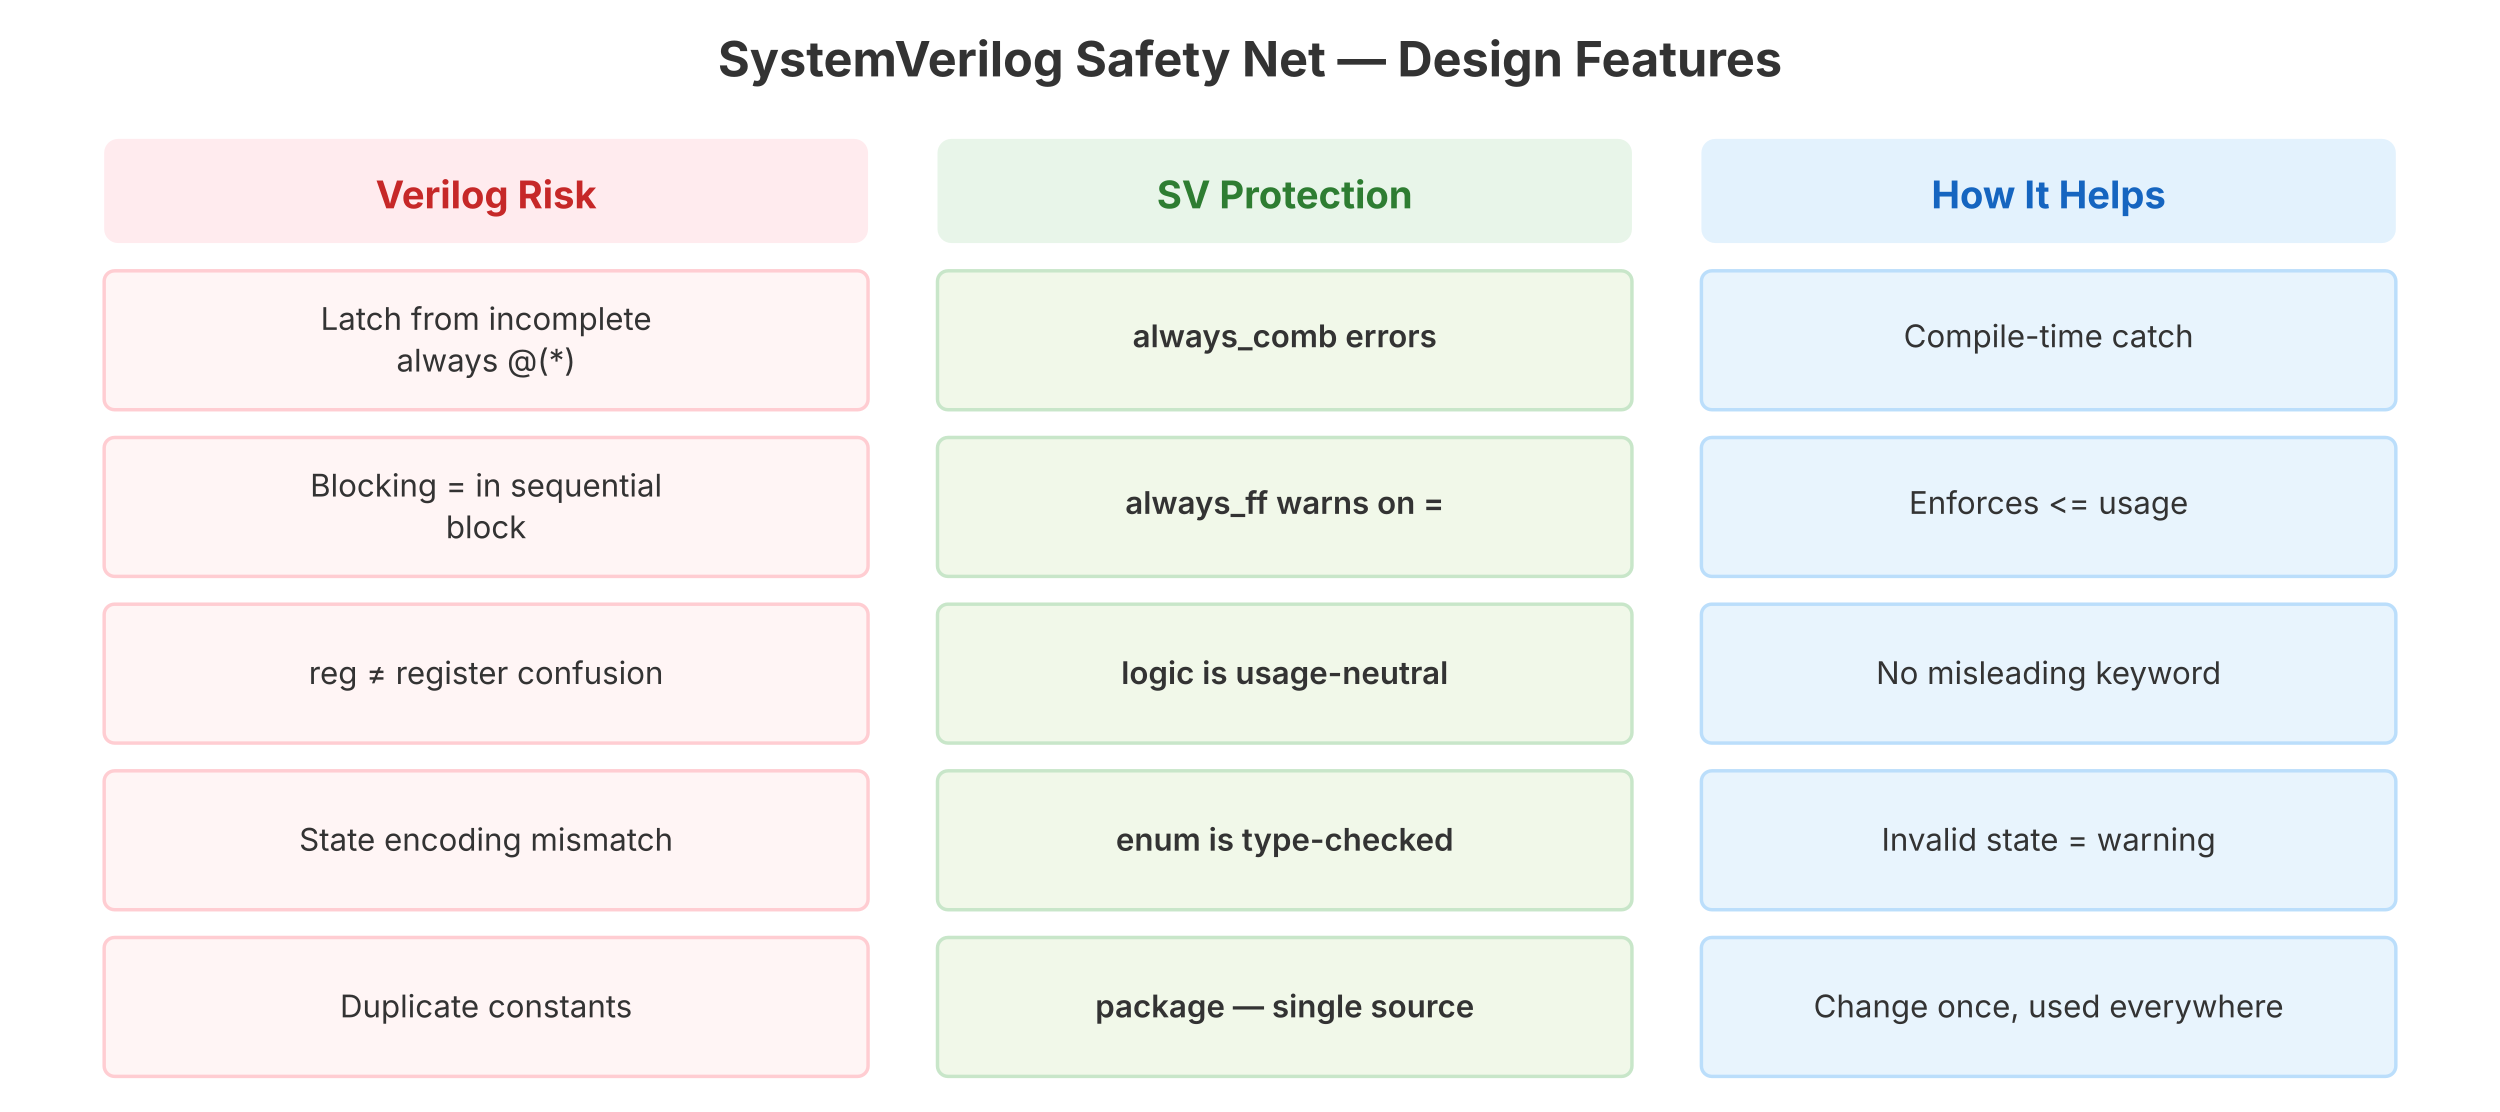
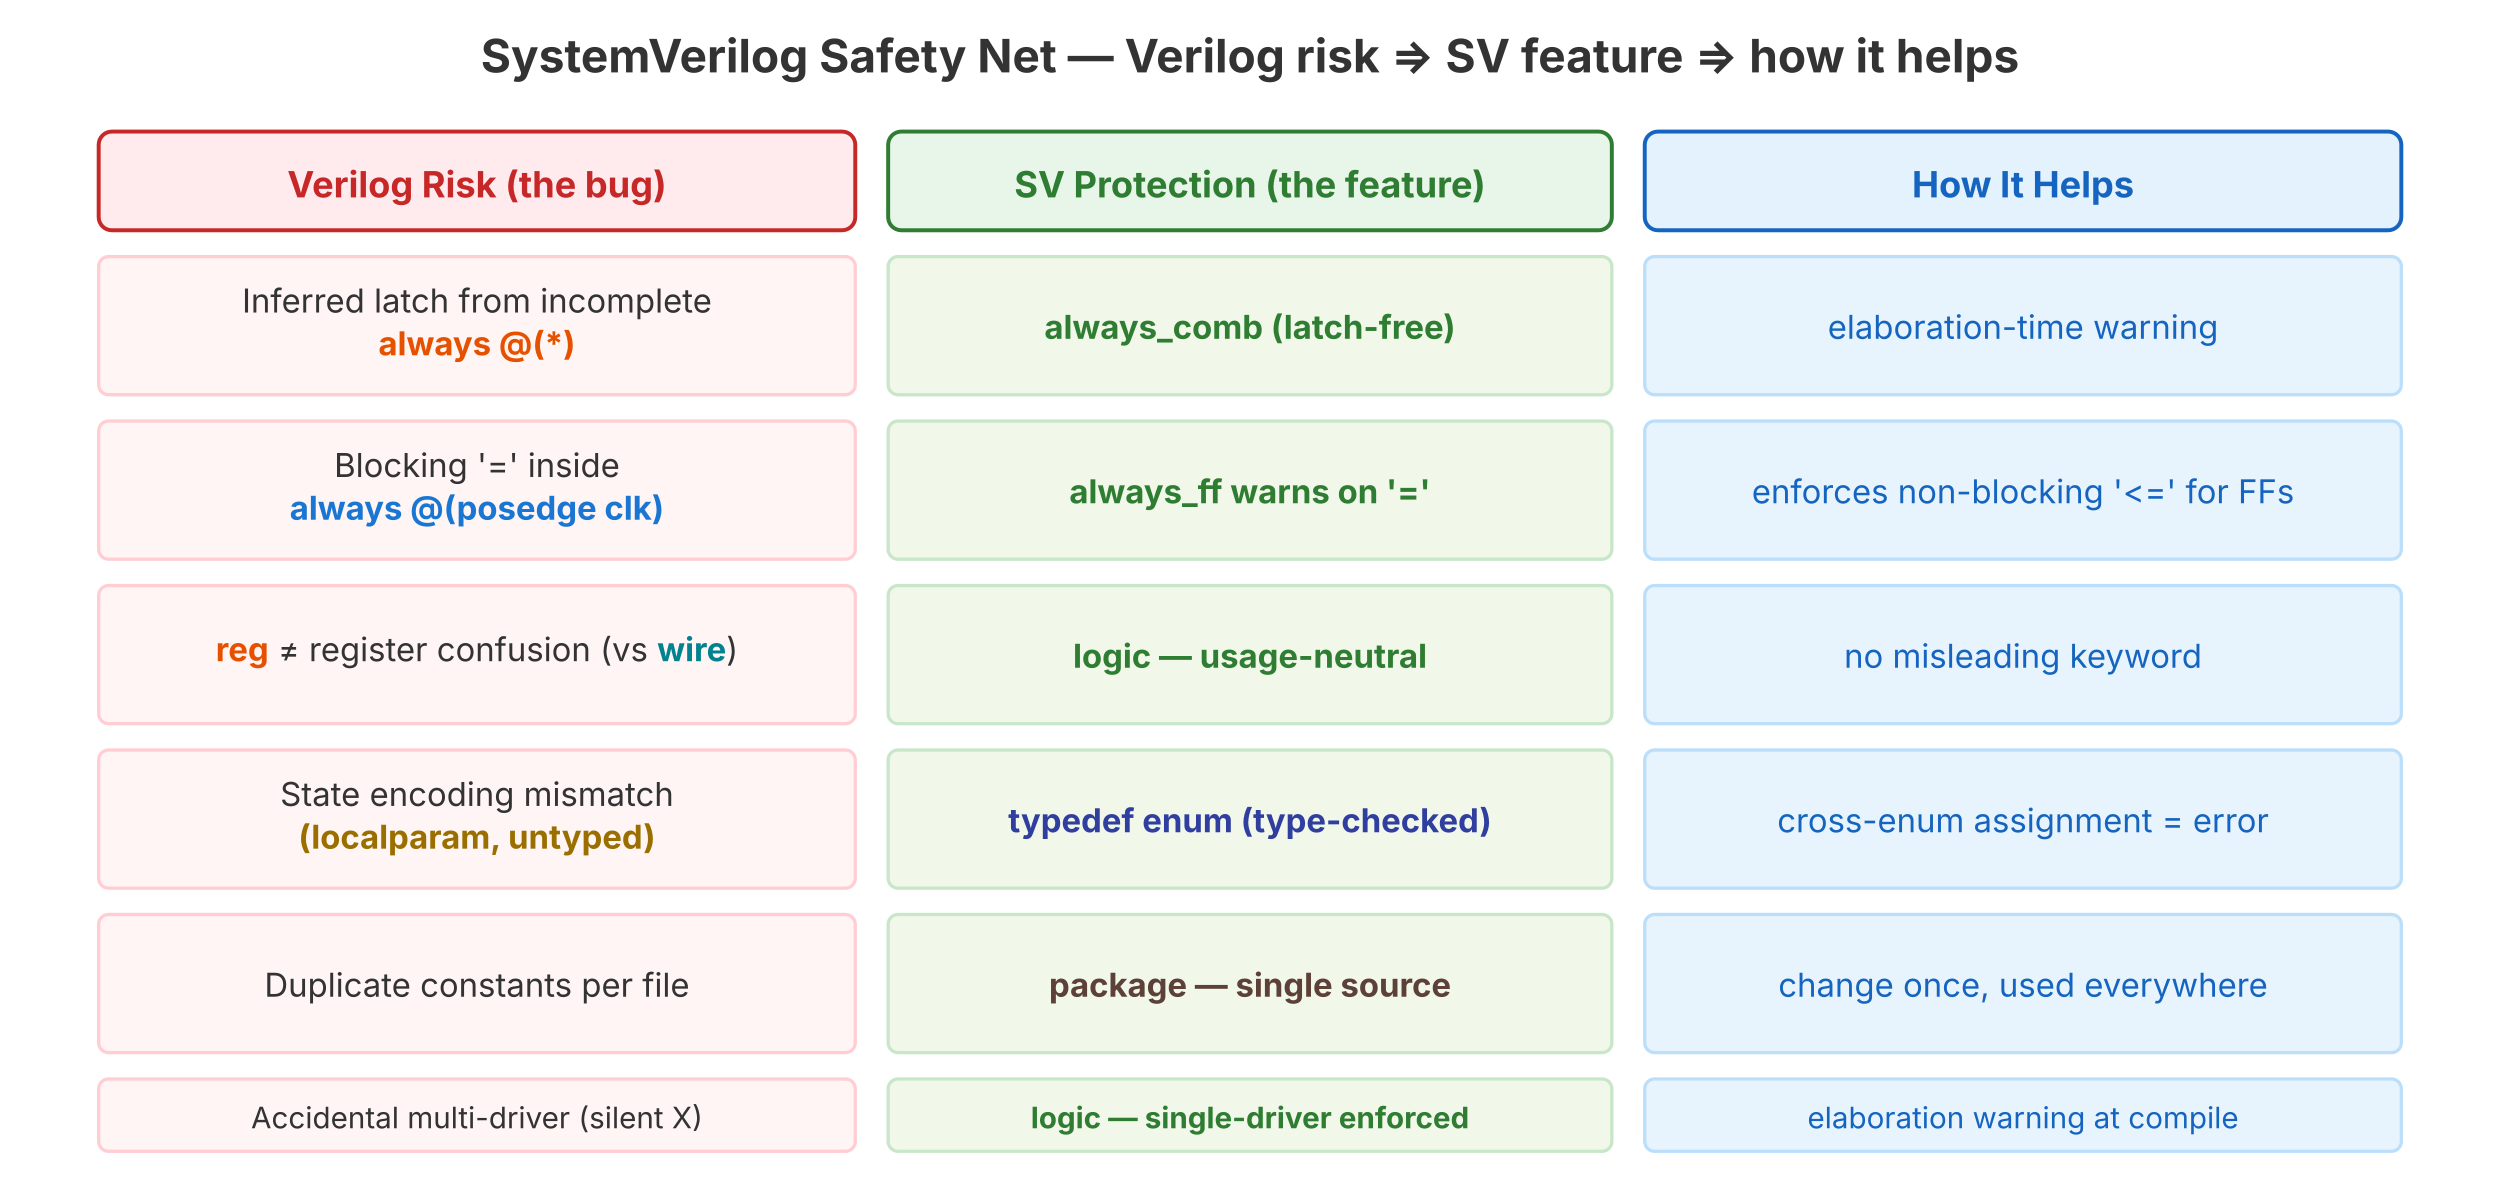
- <svg xmlns="http://www.w3.org/2000/svg" viewBox="0 0 720 320" font-family="Inter, sans-serif">
-   <text x="360" y="22" text-anchor="middle" font-size="14" font-weight="700" fill="#333">SystemVerilog Safety Net — Design Features</text>
-   <rect x="30" y="40" width="220" height="30" rx="4" fill="#FFEBEE" />
-   <text x="140" y="60" text-anchor="middle" font-size="11" font-weight="700" fill="#C62828">Verilog Risk</text>
-   <rect x="270" y="40" width="200" height="30" rx="4" fill="#E8F5E9" />
-   <text x="370" y="60" text-anchor="middle" font-size="11" font-weight="700" fill="#2E7D32">SV Protection</text>
-   <rect x="490" y="40" width="200" height="30" rx="4" fill="#E3F2FD" />
-   <text x="590" y="60" text-anchor="middle" font-size="11" font-weight="700" fill="#1565C0">How It Helps</text>
-   <rect x="30" y="78" width="220" height="40" rx="3" fill="#FFF5F5" stroke="#FFCDD2" stroke-width="1" />
-   <text x="140" y="95" text-anchor="middle" font-size="9" fill="#333">Latch from incomplete</text>
-   <text x="140" y="107" text-anchor="middle" font-size="9" fill="#333">always @(*)</text>
-   <rect x="270" y="78" width="200" height="40" rx="3" fill="#F1F8E9" stroke="#C8E6C9" stroke-width="1" />
-   <text x="370" y="100" text-anchor="middle" font-size="9" fill="#333" font-weight="600">always_comb errors</text>
-   <rect x="490" y="78" width="200" height="40" rx="3" fill="#E8F4FD" stroke="#BBDEFB" stroke-width="1" />
-   <text x="590" y="100" text-anchor="middle" font-size="9" fill="#333">Compile-time catch</text>
-   <rect x="30" y="126" width="220" height="40" rx="3" fill="#FFF5F5" stroke="#FFCDD2" stroke-width="1" />
-   <text x="140" y="143" text-anchor="middle" font-size="9" fill="#333">Blocking = in sequential</text>
-   <text x="140" y="155" text-anchor="middle" font-size="9" fill="#333">block</text>
-   <rect x="270" y="126" width="200" height="40" rx="3" fill="#F1F8E9" stroke="#C8E6C9" stroke-width="1" />
-   <text x="370" y="148" text-anchor="middle" font-size="9" fill="#333" font-weight="600">always_ff warns on =</text>
-   <rect x="490" y="126" width="200" height="40" rx="3" fill="#E8F4FD" stroke="#BBDEFB" stroke-width="1" />
-   <text x="590" y="148" text-anchor="middle" font-size="9" fill="#333">Enforces &lt;= usage</text>
-   <rect x="30" y="174" width="220" height="40" rx="3" fill="#FFF5F5" stroke="#FFCDD2" stroke-width="1" />
-   <text x="140" y="197" text-anchor="middle" font-size="9" fill="#333">reg ≠ register confusion</text>
-   <rect x="270" y="174" width="200" height="40" rx="3" fill="#F1F8E9" stroke="#C8E6C9" stroke-width="1" />
-   <text x="370" y="197" text-anchor="middle" font-size="9" fill="#333" font-weight="600">logic is usage-neutral</text>
-   <rect x="490" y="174" width="200" height="40" rx="3" fill="#E8F4FD" stroke="#BBDEFB" stroke-width="1" />
-   <text x="590" y="197" text-anchor="middle" font-size="9" fill="#333">No misleading keyword</text>
-   <rect x="30" y="222" width="220" height="40" rx="3" fill="#FFF5F5" stroke="#FFCDD2" stroke-width="1" />
-   <text x="140" y="245" text-anchor="middle" font-size="9" fill="#333">State encoding mismatch</text>
-   <rect x="270" y="222" width="200" height="40" rx="3" fill="#F1F8E9" stroke="#C8E6C9" stroke-width="1" />
-   <text x="370" y="245" text-anchor="middle" font-size="9" fill="#333" font-weight="600">enum is type-checked</text>
-   <rect x="490" y="222" width="200" height="40" rx="3" fill="#E8F4FD" stroke="#BBDEFB" stroke-width="1" />
-   <text x="590" y="245" text-anchor="middle" font-size="9" fill="#333">Invalid state = warning</text>
-   <rect x="30" y="270" width="220" height="40" rx="3" fill="#FFF5F5" stroke="#FFCDD2" stroke-width="1" />
-   <text x="140" y="293" text-anchor="middle" font-size="9" fill="#333">Duplicate constants</text>
-   <rect x="270" y="270" width="200" height="40" rx="3" fill="#F1F8E9" stroke="#C8E6C9" stroke-width="1" />
-   <text x="370" y="293" text-anchor="middle" font-size="9" fill="#333" font-weight="600">package — single source</text>
-   <rect x="490" y="270" width="200" height="40" rx="3" fill="#E8F4FD" stroke="#BBDEFB" stroke-width="1" />
-   <text x="590" y="293" text-anchor="middle" font-size="9" fill="#333">Change once, used everywhere</text>
+ <svg xmlns="http://www.w3.org/2000/svg" viewBox="0 0 760 360" font-family="Inter, sans-serif">
+   <text x="380" y="22" text-anchor="middle" font-size="14" font-weight="700" fill="#333">SystemVerilog Safety Net — Verilog risk ⇒ SV feature ⇒ how it helps</text>
+   <rect x="30" y="40" width="230" height="30" rx="4" fill="#FFEBEE" stroke="#C62828" stroke-width="1.2" />
+   <text x="145" y="60" text-anchor="middle" font-size="11" font-weight="700" fill="#C62828">Verilog Risk (the bug)</text>
+   <rect x="270" y="40" width="220" height="30" rx="4" fill="#E8F5E9" stroke="#2E7D32" stroke-width="1.2" />
+   <text x="380" y="60" text-anchor="middle" font-size="11" font-weight="700" fill="#2E7D32">SV Protection (the feature)</text>
+   <rect x="500" y="40" width="230" height="30" rx="4" fill="#E3F2FD" stroke="#1565C0" stroke-width="1.2" />
+   <text x="615" y="60" text-anchor="middle" font-size="11" font-weight="700" fill="#1565C0">How It Helps</text>
+   <rect x="30" y="78" width="230" height="42" rx="3" fill="#FFF5F5" stroke="#FFCDD2" stroke-width="1" />
+   <text x="145" y="95" text-anchor="middle" font-size="10" fill="#333">Inferred latch from incomplete</text>
+   <text x="145" y="108" text-anchor="middle" font-size="10" fill="#E65100" font-weight="700">always @(*)</text>
+   <rect x="270" y="78" width="220" height="42" rx="3" fill="#F1F8E9" stroke="#C8E6C9" stroke-width="1" />
+   <text x="380" y="103" text-anchor="middle" font-size="10" fill="#2E7D32" font-weight="700">always_comb (latch-free)</text>
+   <rect x="500" y="78" width="230" height="42" rx="3" fill="#E8F4FD" stroke="#BBDEFB" stroke-width="1" />
+   <text x="615" y="103" text-anchor="middle" font-size="10" fill="#1565C0">elaboration-time warning</text>
+   <rect x="30" y="128" width="230" height="42" rx="3" fill="#FFF5F5" stroke="#FFCDD2" stroke-width="1" />
+   <text x="145" y="145" text-anchor="middle" font-size="10" fill="#333">Blocking '=' inside</text>
+   <text x="145" y="158" text-anchor="middle" font-size="10" fill="#1976D2" font-weight="700">always @(posedge clk)</text>
+   <rect x="270" y="128" width="220" height="42" rx="3" fill="#F1F8E9" stroke="#C8E6C9" stroke-width="1" />
+   <text x="380" y="153" text-anchor="middle" font-size="10" fill="#2E7D32" font-weight="700">always_ff warns on '='</text>
+   <rect x="500" y="128" width="230" height="42" rx="3" fill="#E8F4FD" stroke="#BBDEFB" stroke-width="1" />
+   <text x="615" y="153" text-anchor="middle" font-size="10" fill="#1565C0">enforces non-blocking '&lt;=' for FFs</text>
+   <rect x="30" y="178" width="230" height="42" rx="3" fill="#FFF5F5" stroke="#FFCDD2" stroke-width="1" />
+   <text x="145" y="201" text-anchor="middle" font-size="10" fill="#333">
+     <tspan fill="#E65100" font-weight="700">reg</tspan> ≠ register confusion (vs <tspan fill="#00838F" font-weight="700">wire</tspan>)</text>
+   <rect x="270" y="178" width="220" height="42" rx="3" fill="#F1F8E9" stroke="#C8E6C9" stroke-width="1" />
+   <text x="380" y="203" text-anchor="middle" font-size="10" fill="#2E7D32" font-weight="700">logic — usage-neutral</text>
+   <rect x="500" y="178" width="230" height="42" rx="3" fill="#E8F4FD" stroke="#BBDEFB" stroke-width="1" />
+   <text x="615" y="203" text-anchor="middle" font-size="10" fill="#1565C0">no misleading keyword</text>
+   <rect x="30" y="228" width="230" height="42" rx="3" fill="#FFF5F5" stroke="#FFCDD2" stroke-width="1" />
+   <text x="145" y="245" text-anchor="middle" font-size="10" fill="#333">State encoding mismatch</text>
+   <text x="145" y="258" text-anchor="middle" font-size="10" fill="#9A6F00" font-weight="700">(localparam, untyped)</text>
+   <rect x="270" y="228" width="220" height="42" rx="3" fill="#F1F8E9" stroke="#C8E6C9" stroke-width="1" />
+   <text x="380" y="253" text-anchor="middle" font-size="10" fill="#303F9F" font-weight="700">typedef enum (type-checked)</text>
+   <rect x="500" y="228" width="230" height="42" rx="3" fill="#E8F4FD" stroke="#BBDEFB" stroke-width="1" />
+   <text x="615" y="253" text-anchor="middle" font-size="10" fill="#1565C0">cross-enum assignment = error</text>
+   <rect x="30" y="278" width="230" height="42" rx="3" fill="#FFF5F5" stroke="#FFCDD2" stroke-width="1" />
+   <text x="145" y="303" text-anchor="middle" font-size="10" fill="#333">Duplicate constants per file</text>
+   <rect x="270" y="278" width="220" height="42" rx="3" fill="#F1F8E9" stroke="#C8E6C9" stroke-width="1" />
+   <text x="380" y="303" text-anchor="middle" font-size="10" fill="#5D4037" font-weight="700">package — single source</text>
+   <rect x="500" y="278" width="230" height="42" rx="3" fill="#E8F4FD" stroke="#BBDEFB" stroke-width="1" />
+   <text x="615" y="303" text-anchor="middle" font-size="10" fill="#1565C0">change once, used everywhere</text>
+   <rect x="30" y="328" width="230" height="22" rx="3" fill="#FFF5F5" stroke="#FFCDD2" stroke-width="1" />
+   <text x="145" y="343" text-anchor="middle" font-size="9" fill="#333">Accidental multi-driver (silent X)</text>
+   <rect x="270" y="328" width="220" height="22" rx="3" fill="#F1F8E9" stroke="#C8E6C9" stroke-width="1" />
+   <text x="380" y="343" text-anchor="middle" font-size="9" fill="#2E7D32" font-weight="700">logic — single-driver enforced</text>
+   <rect x="500" y="328" width="230" height="22" rx="3" fill="#E8F4FD" stroke="#BBDEFB" stroke-width="1" />
+   <text x="615" y="343" text-anchor="middle" font-size="9" fill="#1565C0">elaboration warning at compile</text>
</svg>
